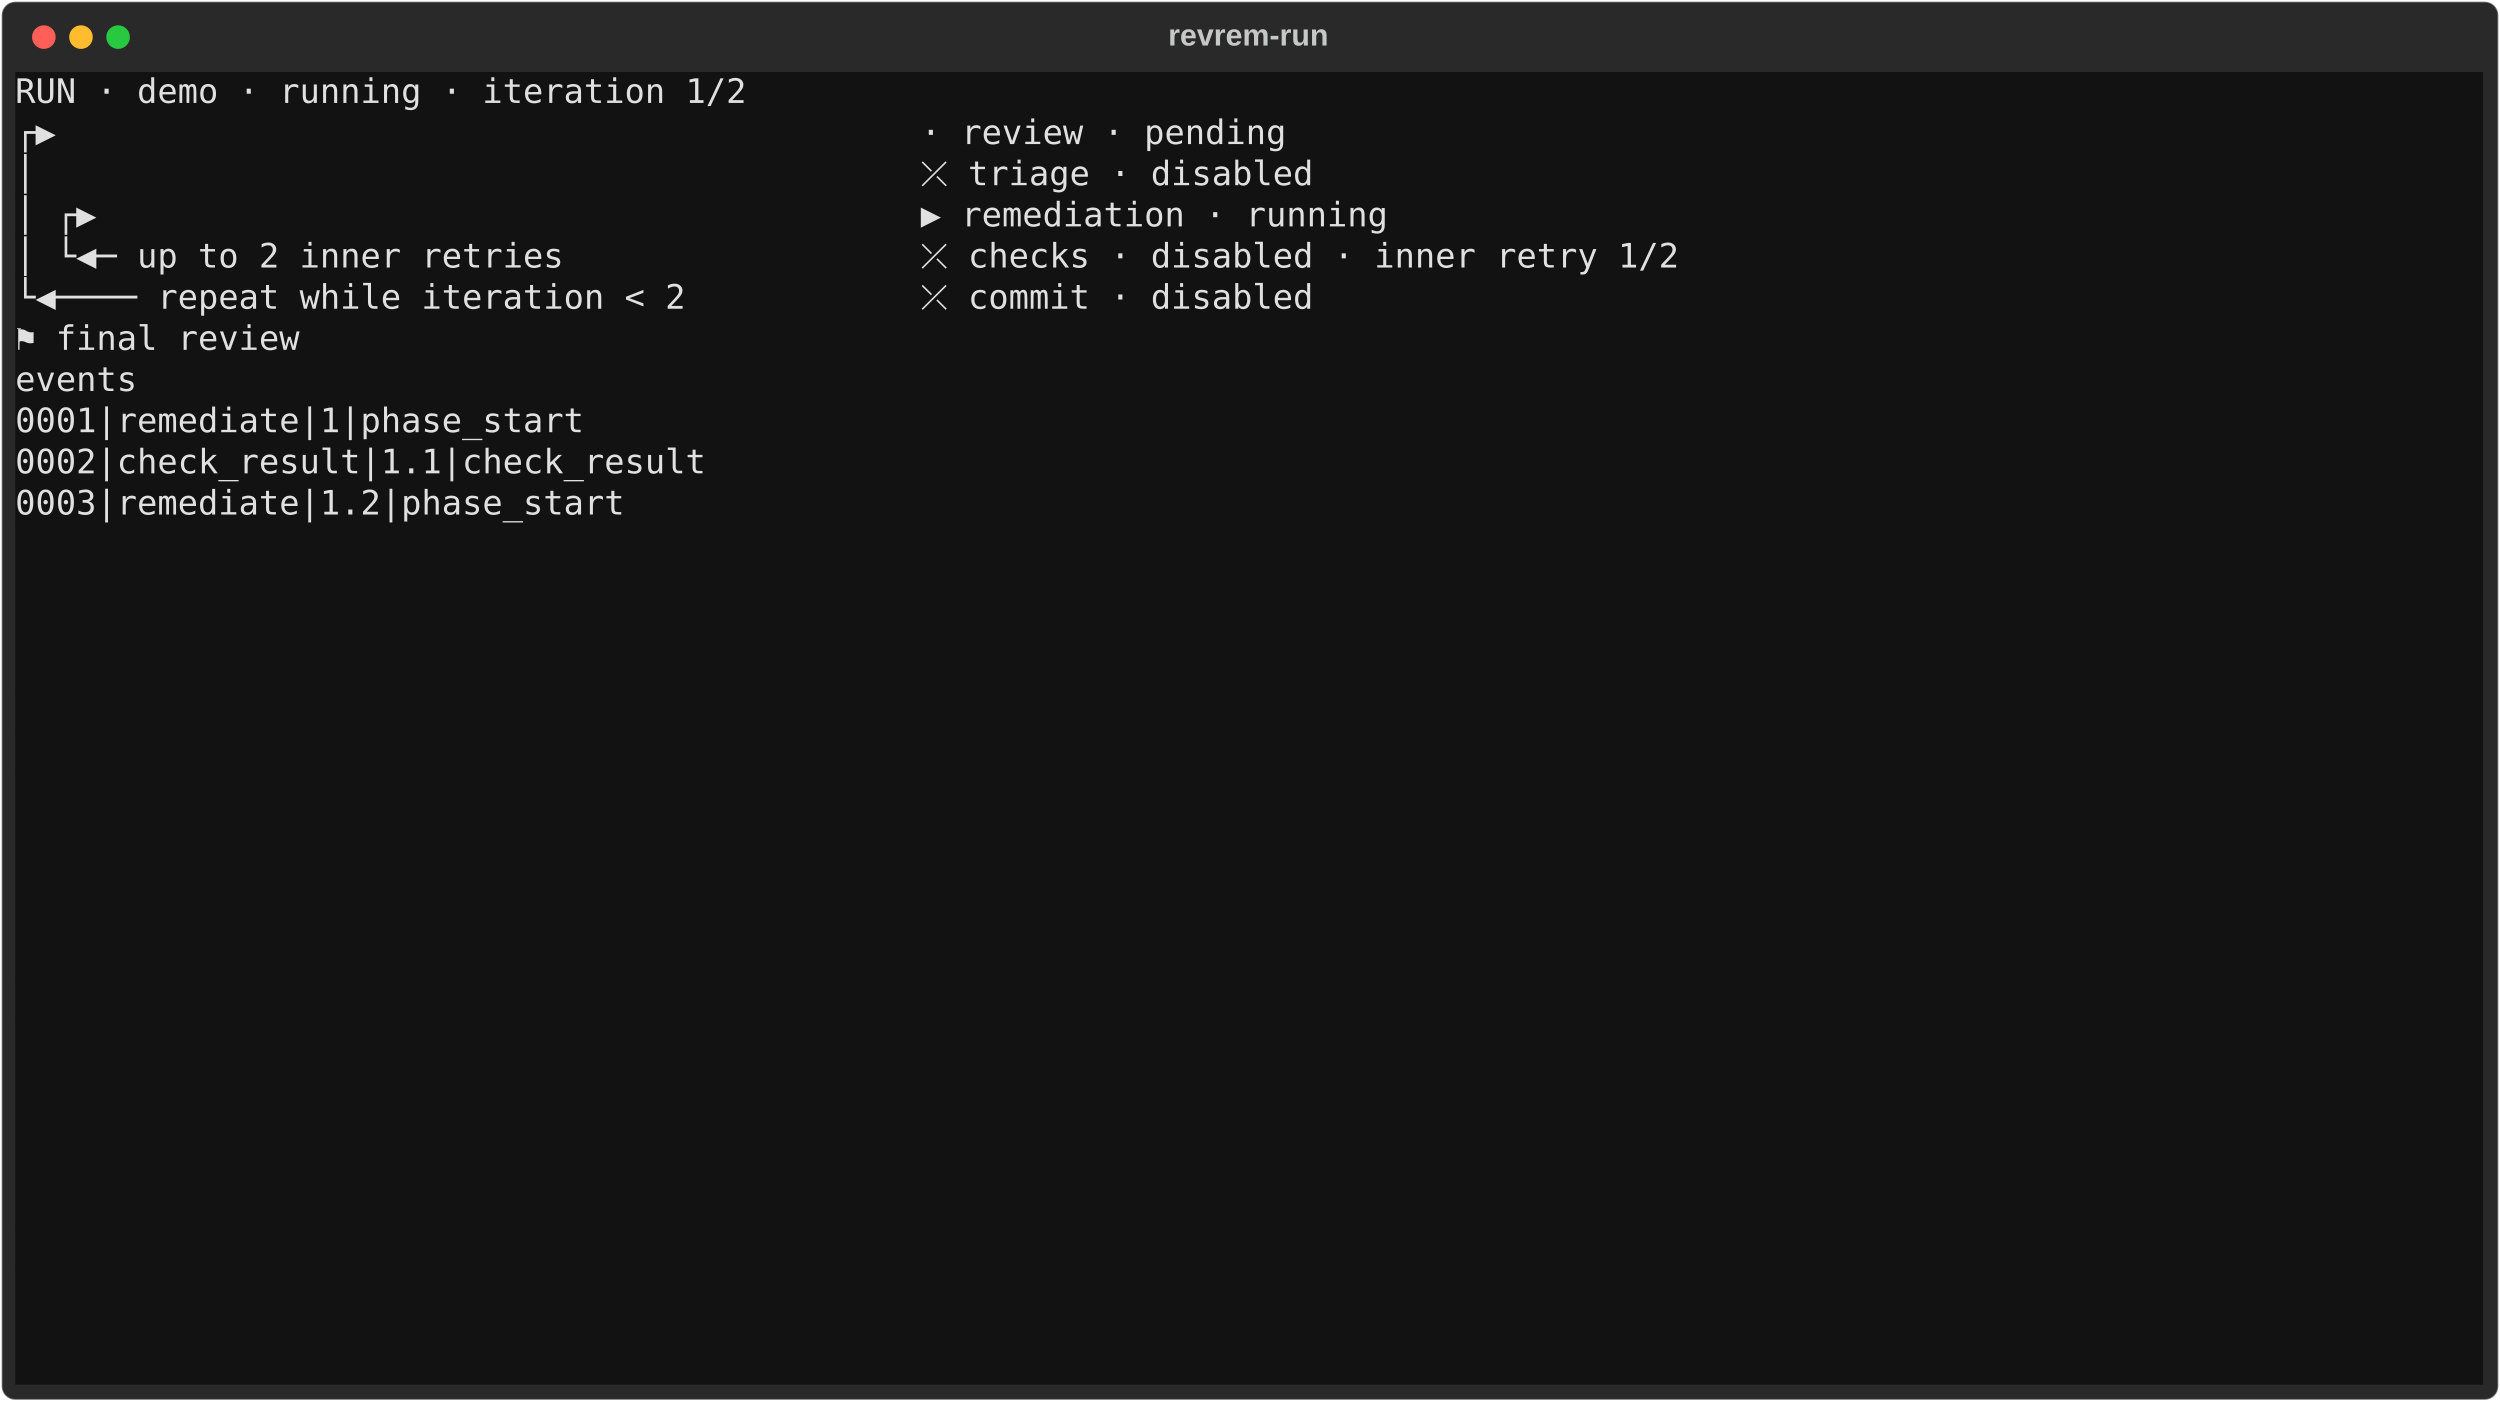
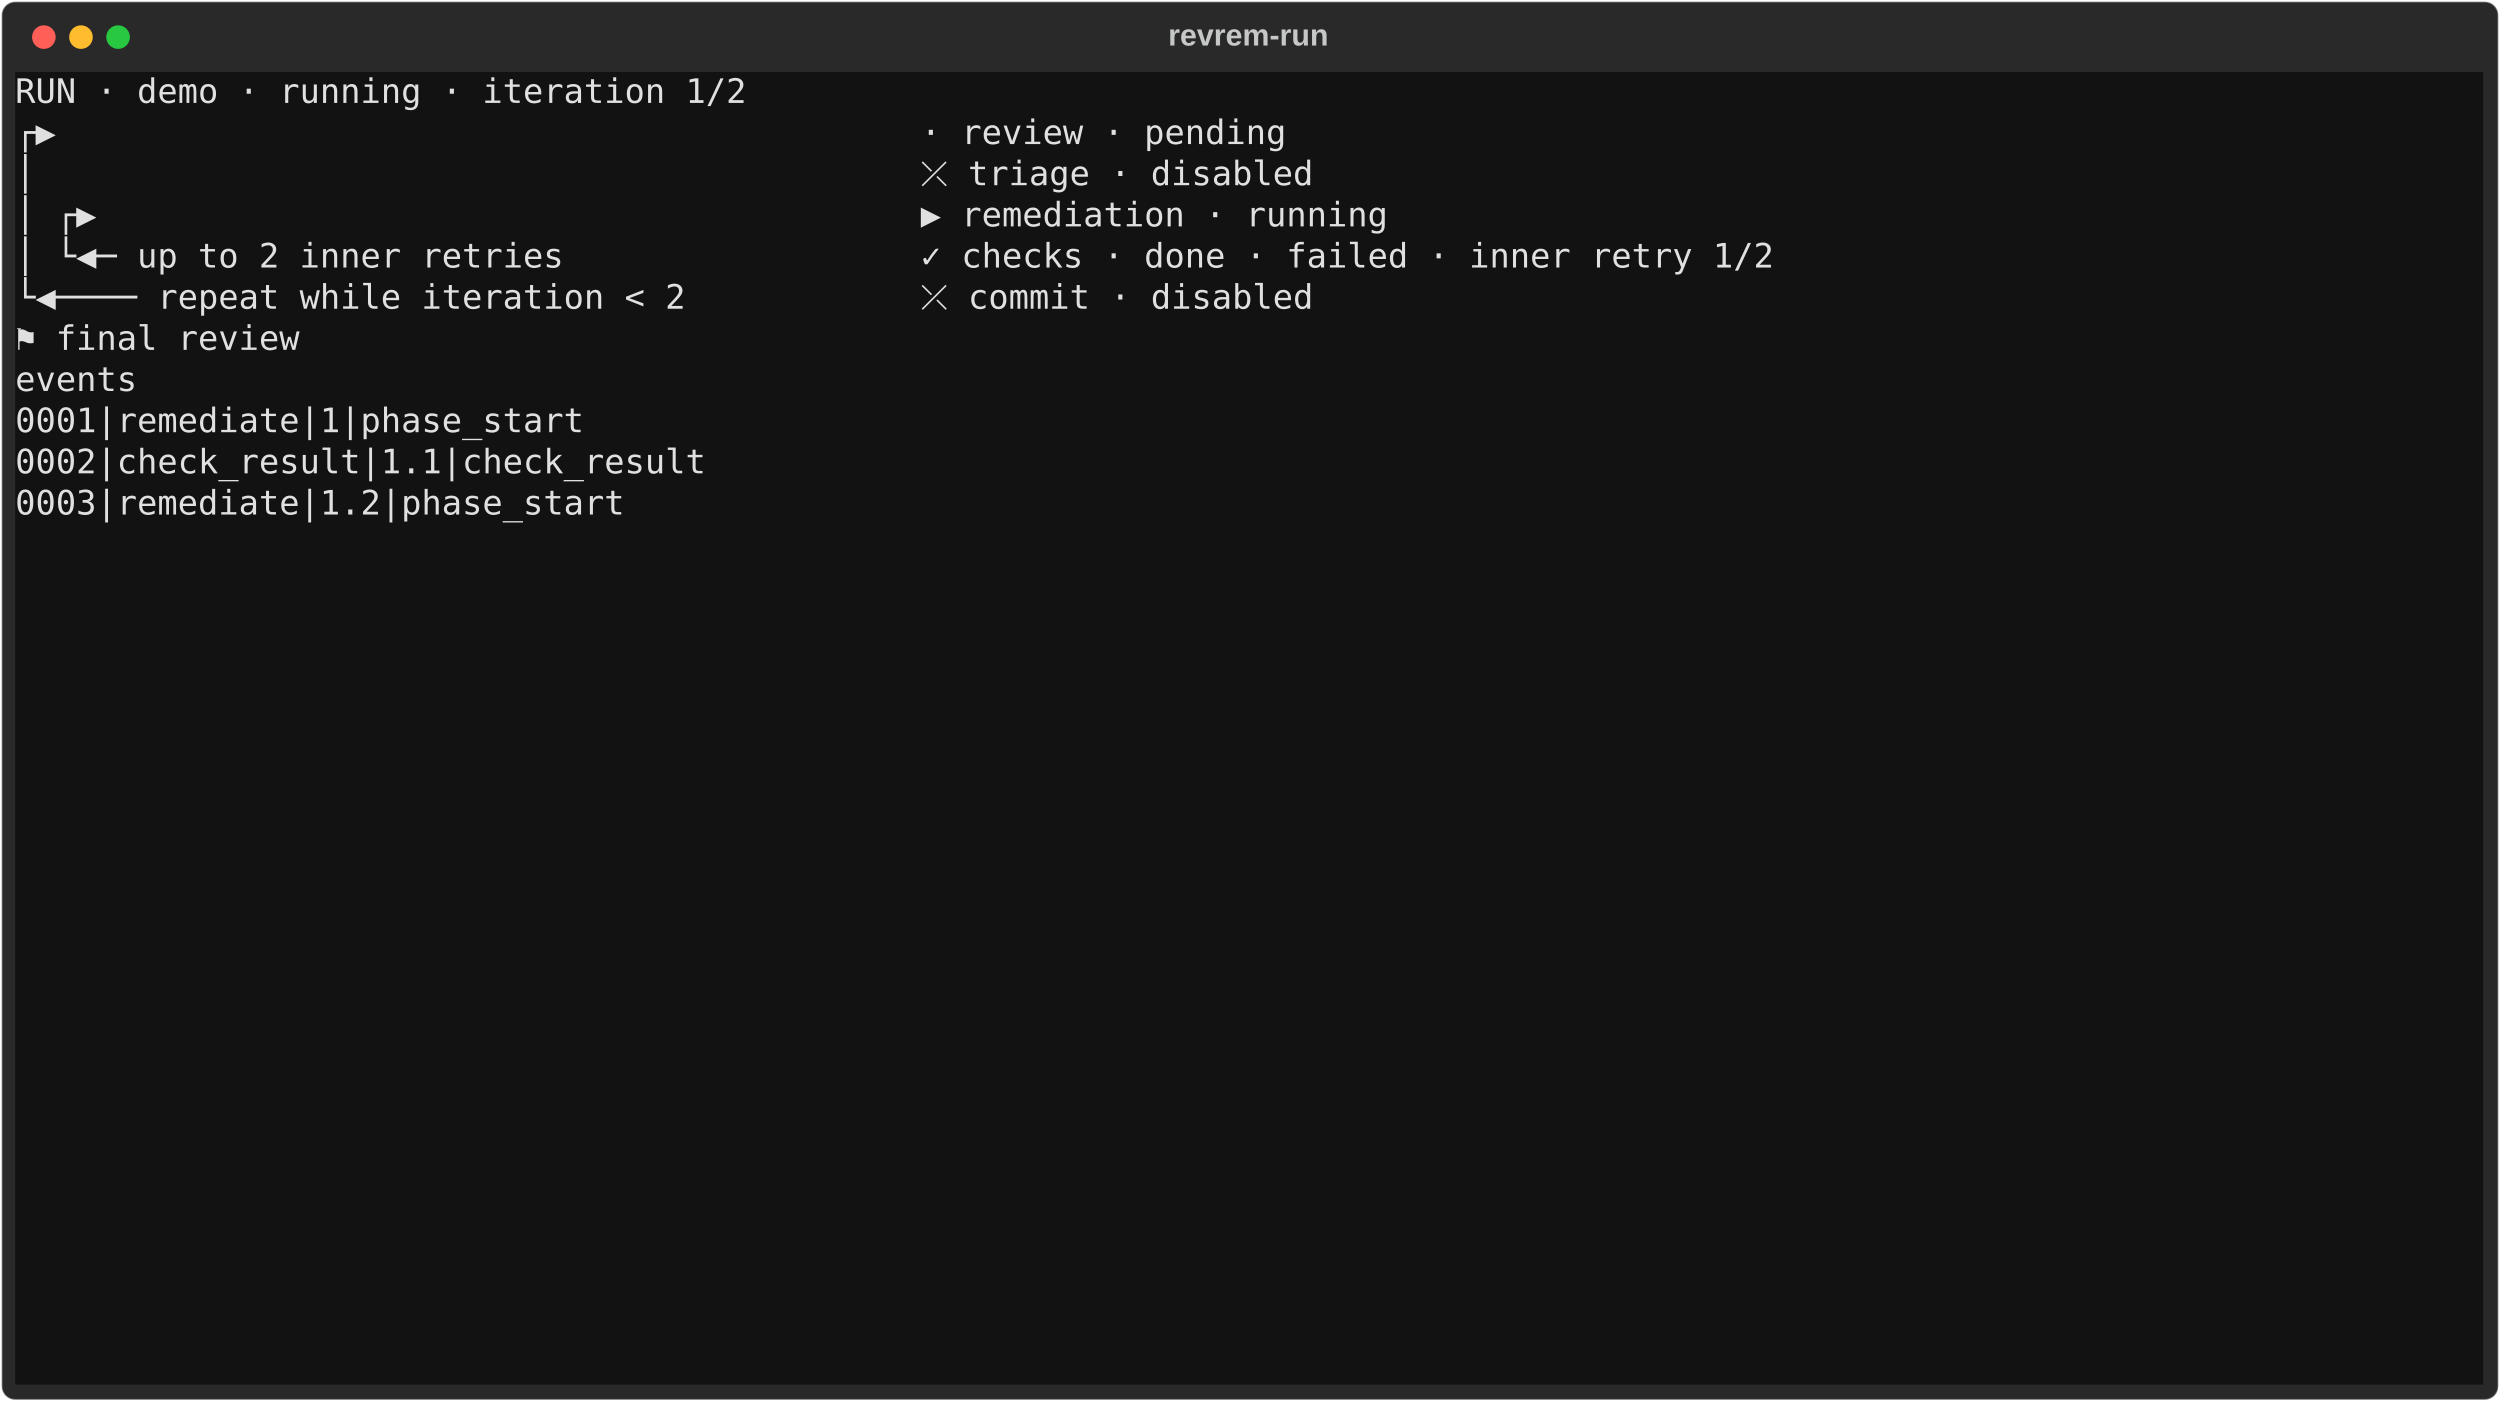
<svg xmlns="http://www.w3.org/2000/svg" class="rich-terminal" viewBox="0 0 1482 830.8">
  <style>

    @font-face {
        font-family: "Fira Code";
        src: local("FiraCode-Regular"),
                url("https://cdnjs.cloudflare.com/ajax/libs/firacode/6.2.0/woff2/FiraCode-Regular.woff2") format("woff2"),
                url("https://cdnjs.cloudflare.com/ajax/libs/firacode/6.2.0/woff/FiraCode-Regular.woff") format("woff");
        font-style: normal;
        font-weight: 400;
    }
    @font-face {
        font-family: "Fira Code";
        src: local("FiraCode-Bold"),
                url("https://cdnjs.cloudflare.com/ajax/libs/firacode/6.2.0/woff2/FiraCode-Bold.woff2") format("woff2"),
                url("https://cdnjs.cloudflare.com/ajax/libs/firacode/6.2.0/woff/FiraCode-Bold.woff") format("woff");
        font-style: bold;
        font-weight: 700;
    }

    .terminal-ID-matrix {
        font-family: Fira Code, monospace;
        font-size: 20px;
        line-height: 24.4px;
        font-variant-east-asian: full-width;
    }

    .terminal-ID-title {
        font-size: 18px;
        font-weight: bold;
        font-family: arial;
    }

    .terminal-ID-r1 { fill: #e0e0e0 }
.terminal-ID-r2 { fill: #c5c8c6 }
    </style>
  <defs>
    <clipPath id="terminal-ID-clip-terminal">
      <rect x="0" y="0" width="1463.0" height="779.8" />
    </clipPath>
    <clipPath id="terminal-ID-line-0">
      <rect x="0" y="1.5" width="1464" height="24.65" />
    </clipPath>
    <clipPath id="terminal-ID-line-1">
      <rect x="0" y="25.9" width="1464" height="24.65" />
    </clipPath>
    <clipPath id="terminal-ID-line-2">
      <rect x="0" y="50.3" width="1464" height="24.65" />
    </clipPath>
    <clipPath id="terminal-ID-line-3">
      <rect x="0" y="74.7" width="1464" height="24.65" />
    </clipPath>
    <clipPath id="terminal-ID-line-4">
      <rect x="0" y="99.1" width="1464" height="24.65" />
    </clipPath>
    <clipPath id="terminal-ID-line-5">
      <rect x="0" y="123.5" width="1464" height="24.65" />
    </clipPath>
    <clipPath id="terminal-ID-line-6">
      <rect x="0" y="147.9" width="1464" height="24.65" />
    </clipPath>
    <clipPath id="terminal-ID-line-7">
      <rect x="0" y="172.3" width="1464" height="24.65" />
    </clipPath>
    <clipPath id="terminal-ID-line-8">
      <rect x="0" y="196.7" width="1464" height="24.65" />
    </clipPath>
    <clipPath id="terminal-ID-line-9">
      <rect x="0" y="221.1" width="1464" height="24.65" />
    </clipPath>
    <clipPath id="terminal-ID-line-10">
      <rect x="0" y="245.5" width="1464" height="24.65" />
    </clipPath>
    <clipPath id="terminal-ID-line-11">
      <rect x="0" y="269.9" width="1464" height="24.65" />
    </clipPath>
    <clipPath id="terminal-ID-line-12">
      <rect x="0" y="294.3" width="1464" height="24.65" />
    </clipPath>
    <clipPath id="terminal-ID-line-13">
      <rect x="0" y="318.7" width="1464" height="24.65" />
    </clipPath>
    <clipPath id="terminal-ID-line-14">
      <rect x="0" y="343.1" width="1464" height="24.65" />
    </clipPath>
    <clipPath id="terminal-ID-line-15">
      <rect x="0" y="367.5" width="1464" height="24.65" />
    </clipPath>
    <clipPath id="terminal-ID-line-16">
      <rect x="0" y="391.9" width="1464" height="24.65" />
    </clipPath>
    <clipPath id="terminal-ID-line-17">
      <rect x="0" y="416.3" width="1464" height="24.65" />
    </clipPath>
    <clipPath id="terminal-ID-line-18">
      <rect x="0" y="440.7" width="1464" height="24.65" />
    </clipPath>
    <clipPath id="terminal-ID-line-19">
      <rect x="0" y="465.1" width="1464" height="24.65" />
    </clipPath>
    <clipPath id="terminal-ID-line-20">
      <rect x="0" y="489.5" width="1464" height="24.65" />
    </clipPath>
    <clipPath id="terminal-ID-line-21">
      <rect x="0" y="513.9" width="1464" height="24.65" />
    </clipPath>
    <clipPath id="terminal-ID-line-22">
      <rect x="0" y="538.3" width="1464" height="24.65" />
    </clipPath>
    <clipPath id="terminal-ID-line-23">
      <rect x="0" y="562.7" width="1464" height="24.65" />
    </clipPath>
    <clipPath id="terminal-ID-line-24">
      <rect x="0" y="587.1" width="1464" height="24.65" />
    </clipPath>
    <clipPath id="terminal-ID-line-25">
      <rect x="0" y="611.5" width="1464" height="24.65" />
    </clipPath>
    <clipPath id="terminal-ID-line-26">
      <rect x="0" y="635.9" width="1464" height="24.65" />
    </clipPath>
    <clipPath id="terminal-ID-line-27">
      <rect x="0" y="660.3" width="1464" height="24.65" />
    </clipPath>
    <clipPath id="terminal-ID-line-28">
      <rect x="0" y="684.7" width="1464" height="24.65" />
    </clipPath>
    <clipPath id="terminal-ID-line-29">
      <rect x="0" y="709.1" width="1464" height="24.65" />
    </clipPath>
    <clipPath id="terminal-ID-line-30">
      <rect x="0" y="733.5" width="1464" height="24.65" />
    </clipPath>
  </defs>
  <rect fill="#292929" stroke="rgba(255,255,255,0.35)" stroke-width="1" x="1" y="1" width="1480" height="828.8" rx="8" />
  <text class="terminal-ID-title" fill="#c5c8c6" text-anchor="middle" x="740" y="27">revrem-run</text>
  <g transform="translate(26,22)">
    <circle cx="0" cy="0" r="7" fill="#ff5f57" />
    <circle cx="22" cy="0" r="7" fill="#febc2e" />
    <circle cx="44" cy="0" r="7" fill="#28c840" />
  </g>
  <g transform="translate(9, 41)" clip-path="url(#terminal-ID-clip-terminal)">
    <rect fill="#121212" x="0" y="1.5" width="439.2" height="24.65" shape-rendering="crispEdges" />
    <rect fill="#121212" x="439.2" y="1.5" width="1024.8" height="24.65" shape-rendering="crispEdges" />
    <rect fill="#121212" x="0" y="25.9" width="24.4" height="24.65" shape-rendering="crispEdges" />
    <rect fill="#121212" x="24.4" y="25.9" width="512.4" height="24.65" shape-rendering="crispEdges" />
    <rect fill="#121212" x="536.8" y="25.9" width="219.6" height="24.65" shape-rendering="crispEdges" />
    <rect fill="#121212" x="756.4" y="25.9" width="707.6" height="24.65" shape-rendering="crispEdges" />
    <rect fill="#121212" x="0" y="50.3" width="12.2" height="24.65" shape-rendering="crispEdges" />
    <rect fill="#121212" x="12.2" y="50.3" width="524.6" height="24.65" shape-rendering="crispEdges" />
    <rect fill="#121212" x="536.8" y="50.3" width="231.8" height="24.65" shape-rendering="crispEdges" />
    <rect fill="#121212" x="768.6" y="50.3" width="695.4" height="24.65" shape-rendering="crispEdges" />
    <rect fill="#121212" x="0" y="74.7" width="48.8" height="24.65" shape-rendering="crispEdges" />
    <rect fill="#121212" x="48.8" y="74.7" width="488" height="24.65" shape-rendering="crispEdges" />
    <rect fill="#121212" x="536.8" y="74.7" width="280.6" height="24.65" shape-rendering="crispEdges" />
    <rect fill="#121212" x="817.4" y="74.7" width="646.6" height="24.65" shape-rendering="crispEdges" />
    <rect fill="#121212" x="0" y="99.1" width="329.4" height="24.65" shape-rendering="crispEdges" />
    <rect fill="#121212" x="329.4" y="99.1" width="207.4" height="24.65" shape-rendering="crispEdges" />
-     <rect fill="#121212" x="536.8" y="99.1" width="451.4" height="24.65" shape-rendering="crispEdges" />
-     <rect fill="#121212" x="988.2" y="99.1" width="475.8" height="24.65" shape-rendering="crispEdges" />
+     <rect fill="#121212" x="536.8" y="99.1" width="512.4" height="24.65" shape-rendering="crispEdges" />
+     <rect fill="#121212" x="1049.2" y="99.1" width="414.8" height="24.65" shape-rendering="crispEdges" />
    <rect fill="#121212" x="0" y="123.5" width="402.6" height="24.65" shape-rendering="crispEdges" />
    <rect fill="#121212" x="402.6" y="123.5" width="134.2" height="24.65" shape-rendering="crispEdges" />
    <rect fill="#121212" x="536.8" y="123.5" width="231.8" height="24.65" shape-rendering="crispEdges" />
    <rect fill="#121212" x="768.6" y="123.5" width="695.4" height="24.65" shape-rendering="crispEdges" />
    <rect fill="#121212" x="0" y="147.9" width="170.8" height="24.65" shape-rendering="crispEdges" />
    <rect fill="#121212" x="170.8" y="147.9" width="1293.2" height="24.65" shape-rendering="crispEdges" />
    <rect fill="#121212" x="0" y="172.3" width="73.2" height="24.65" shape-rendering="crispEdges" />
    <rect fill="#121212" x="73.2" y="172.3" width="1390.8" height="24.65" shape-rendering="crispEdges" />
    <rect fill="#121212" x="0" y="196.7" width="341.6" height="24.65" shape-rendering="crispEdges" />
    <rect fill="#121212" x="341.6" y="196.7" width="1122.4" height="24.65" shape-rendering="crispEdges" />
    <rect fill="#121212" x="0" y="221.1" width="414.8" height="24.65" shape-rendering="crispEdges" />
    <rect fill="#121212" x="414.8" y="221.1" width="1049.2" height="24.65" shape-rendering="crispEdges" />
    <rect fill="#121212" x="0" y="245.5" width="366" height="24.65" shape-rendering="crispEdges" />
    <rect fill="#121212" x="366" y="245.5" width="1098" height="24.65" shape-rendering="crispEdges" />
    <rect fill="#121212" x="0" y="269.9" width="1464" height="24.65" shape-rendering="crispEdges" />
    <rect fill="#121212" x="0" y="294.3" width="1464" height="24.65" shape-rendering="crispEdges" />
    <rect fill="#121212" x="0" y="318.7" width="1464" height="24.65" shape-rendering="crispEdges" />
    <rect fill="#121212" x="0" y="343.1" width="1464" height="24.65" shape-rendering="crispEdges" />
    <rect fill="#121212" x="0" y="367.5" width="1464" height="24.65" shape-rendering="crispEdges" />
    <rect fill="#121212" x="0" y="391.9" width="1464" height="24.65" shape-rendering="crispEdges" />
    <rect fill="#121212" x="0" y="416.3" width="1464" height="24.65" shape-rendering="crispEdges" />
    <rect fill="#121212" x="0" y="440.7" width="1464" height="24.65" shape-rendering="crispEdges" />
    <rect fill="#121212" x="0" y="465.1" width="1464" height="24.65" shape-rendering="crispEdges" />
    <rect fill="#121212" x="0" y="489.5" width="1464" height="24.65" shape-rendering="crispEdges" />
    <rect fill="#121212" x="0" y="513.9" width="1464" height="24.65" shape-rendering="crispEdges" />
    <rect fill="#121212" x="0" y="538.3" width="1464" height="24.65" shape-rendering="crispEdges" />
    <rect fill="#121212" x="0" y="562.7" width="1464" height="24.65" shape-rendering="crispEdges" />
    <rect fill="#121212" x="0" y="587.1" width="1464" height="24.65" shape-rendering="crispEdges" />
    <rect fill="#121212" x="0" y="611.5" width="1464" height="24.65" shape-rendering="crispEdges" />
    <rect fill="#121212" x="0" y="635.9" width="1464" height="24.65" shape-rendering="crispEdges" />
    <rect fill="#121212" x="0" y="660.3" width="1464" height="24.65" shape-rendering="crispEdges" />
    <rect fill="#121212" x="0" y="684.7" width="1464" height="24.65" shape-rendering="crispEdges" />
    <rect fill="#121212" x="0" y="709.1" width="1464" height="24.65" shape-rendering="crispEdges" />
    <rect fill="#121212" x="0" y="733.5" width="1464" height="24.65" shape-rendering="crispEdges" />
    <rect fill="#121212" x="0" y="757.9" width="1464" height="24.65" shape-rendering="crispEdges" />
    <g class="terminal-ID-matrix">
      <text class="terminal-ID-r1" x="0" y="20" textLength="439.2" clip-path="url(#terminal-ID-line-0)">RUN · demo · running · iteration 1/2</text>
      <text class="terminal-ID-r2" x="1464" y="20" textLength="12.2" clip-path="url(#terminal-ID-line-0)">
</text>
      <text class="terminal-ID-r1" x="0" y="44.4" textLength="24.4" clip-path="url(#terminal-ID-line-1)">┌▶</text>
      <text class="terminal-ID-r1" x="536.8" y="44.4" textLength="219.6" clip-path="url(#terminal-ID-line-1)">· review · pending</text>
      <text class="terminal-ID-r2" x="1464" y="44.4" textLength="12.2" clip-path="url(#terminal-ID-line-1)">
</text>
      <text class="terminal-ID-r1" x="0" y="68.8" textLength="12.2" clip-path="url(#terminal-ID-line-2)">│</text>
      <text class="terminal-ID-r1" x="536.8" y="68.8" textLength="231.8" clip-path="url(#terminal-ID-line-2)">⤫ triage · disabled</text>
      <text class="terminal-ID-r2" x="1464" y="68.8" textLength="12.2" clip-path="url(#terminal-ID-line-2)">
</text>
      <text class="terminal-ID-r1" x="0" y="93.2" textLength="48.8" clip-path="url(#terminal-ID-line-3)">│ ┌▶</text>
      <text class="terminal-ID-r1" x="536.8" y="93.2" textLength="280.6" clip-path="url(#terminal-ID-line-3)">▶ remediation · running</text>
      <text class="terminal-ID-r2" x="1464" y="93.2" textLength="12.2" clip-path="url(#terminal-ID-line-3)">
</text>
      <text class="terminal-ID-r1" x="0" y="117.6" textLength="329.4" clip-path="url(#terminal-ID-line-4)">│ └◀─ up to 2 inner retries</text>
-       <text class="terminal-ID-r1" x="536.8" y="117.6" textLength="451.4" clip-path="url(#terminal-ID-line-4)">⤫ checks · disabled · inner retry 1/2</text>
+       <text class="terminal-ID-r1" x="536.8" y="117.6" textLength="512.4" clip-path="url(#terminal-ID-line-4)">✓ checks · done · failed · inner retry 1/2</text>
      <text class="terminal-ID-r2" x="1464" y="117.6" textLength="12.2" clip-path="url(#terminal-ID-line-4)">
</text>
      <text class="terminal-ID-r1" x="0" y="142" textLength="402.6" clip-path="url(#terminal-ID-line-5)">└◀──── repeat while iteration &lt; 2</text>
      <text class="terminal-ID-r1" x="536.8" y="142" textLength="231.8" clip-path="url(#terminal-ID-line-5)">⤫ commit · disabled</text>
      <text class="terminal-ID-r2" x="1464" y="142" textLength="12.2" clip-path="url(#terminal-ID-line-5)">
</text>
      <text class="terminal-ID-r1" x="0" y="166.4" textLength="170.8" clip-path="url(#terminal-ID-line-6)">⚑ final review</text>
      <text class="terminal-ID-r2" x="1464" y="166.4" textLength="12.2" clip-path="url(#terminal-ID-line-6)">
</text>
      <text class="terminal-ID-r1" x="0" y="190.8" textLength="73.2" clip-path="url(#terminal-ID-line-7)">events</text>
      <text class="terminal-ID-r2" x="1464" y="190.8" textLength="12.2" clip-path="url(#terminal-ID-line-7)">
</text>
      <text class="terminal-ID-r1" x="0" y="215.2" textLength="341.6" clip-path="url(#terminal-ID-line-8)">0001|remediate|1|phase_start</text>
      <text class="terminal-ID-r2" x="1464" y="215.2" textLength="12.2" clip-path="url(#terminal-ID-line-8)">
</text>
      <text class="terminal-ID-r1" x="0" y="239.6" textLength="414.8" clip-path="url(#terminal-ID-line-9)">0002|check_result|1.1|check_result</text>
      <text class="terminal-ID-r2" x="1464" y="239.6" textLength="12.2" clip-path="url(#terminal-ID-line-9)">
</text>
      <text class="terminal-ID-r1" x="0" y="264" textLength="366" clip-path="url(#terminal-ID-line-10)">0003|remediate|1.2|phase_start</text>
      <text class="terminal-ID-r2" x="1464" y="264" textLength="12.2" clip-path="url(#terminal-ID-line-10)">
</text>
      <text class="terminal-ID-r2" x="1464" y="288.4" textLength="12.2" clip-path="url(#terminal-ID-line-11)">
</text>
      <text class="terminal-ID-r2" x="1464" y="312.8" textLength="12.2" clip-path="url(#terminal-ID-line-12)">
</text>
      <text class="terminal-ID-r2" x="1464" y="337.2" textLength="12.2" clip-path="url(#terminal-ID-line-13)">
</text>
      <text class="terminal-ID-r2" x="1464" y="361.6" textLength="12.2" clip-path="url(#terminal-ID-line-14)">
</text>
      <text class="terminal-ID-r2" x="1464" y="386" textLength="12.2" clip-path="url(#terminal-ID-line-15)">
</text>
      <text class="terminal-ID-r2" x="1464" y="410.4" textLength="12.2" clip-path="url(#terminal-ID-line-16)">
</text>
      <text class="terminal-ID-r2" x="1464" y="434.8" textLength="12.2" clip-path="url(#terminal-ID-line-17)">
</text>
      <text class="terminal-ID-r2" x="1464" y="459.2" textLength="12.2" clip-path="url(#terminal-ID-line-18)">
</text>
      <text class="terminal-ID-r2" x="1464" y="483.6" textLength="12.2" clip-path="url(#terminal-ID-line-19)">
</text>
      <text class="terminal-ID-r2" x="1464" y="508" textLength="12.2" clip-path="url(#terminal-ID-line-20)">
</text>
      <text class="terminal-ID-r2" x="1464" y="532.4" textLength="12.2" clip-path="url(#terminal-ID-line-21)">
</text>
      <text class="terminal-ID-r2" x="1464" y="556.8" textLength="12.2" clip-path="url(#terminal-ID-line-22)">
</text>
      <text class="terminal-ID-r2" x="1464" y="581.2" textLength="12.2" clip-path="url(#terminal-ID-line-23)">
</text>
      <text class="terminal-ID-r2" x="1464" y="605.6" textLength="12.2" clip-path="url(#terminal-ID-line-24)">
</text>
      <text class="terminal-ID-r2" x="1464" y="630" textLength="12.2" clip-path="url(#terminal-ID-line-25)">
</text>
      <text class="terminal-ID-r2" x="1464" y="654.4" textLength="12.2" clip-path="url(#terminal-ID-line-26)">
</text>
      <text class="terminal-ID-r2" x="1464" y="678.8" textLength="12.2" clip-path="url(#terminal-ID-line-27)">
</text>
      <text class="terminal-ID-r2" x="1464" y="703.2" textLength="12.2" clip-path="url(#terminal-ID-line-28)">
</text>
      <text class="terminal-ID-r2" x="1464" y="727.6" textLength="12.2" clip-path="url(#terminal-ID-line-29)">
</text>
      <text class="terminal-ID-r2" x="1464" y="752" textLength="12.2" clip-path="url(#terminal-ID-line-30)">
</text>
    </g>
  </g>
</svg>
